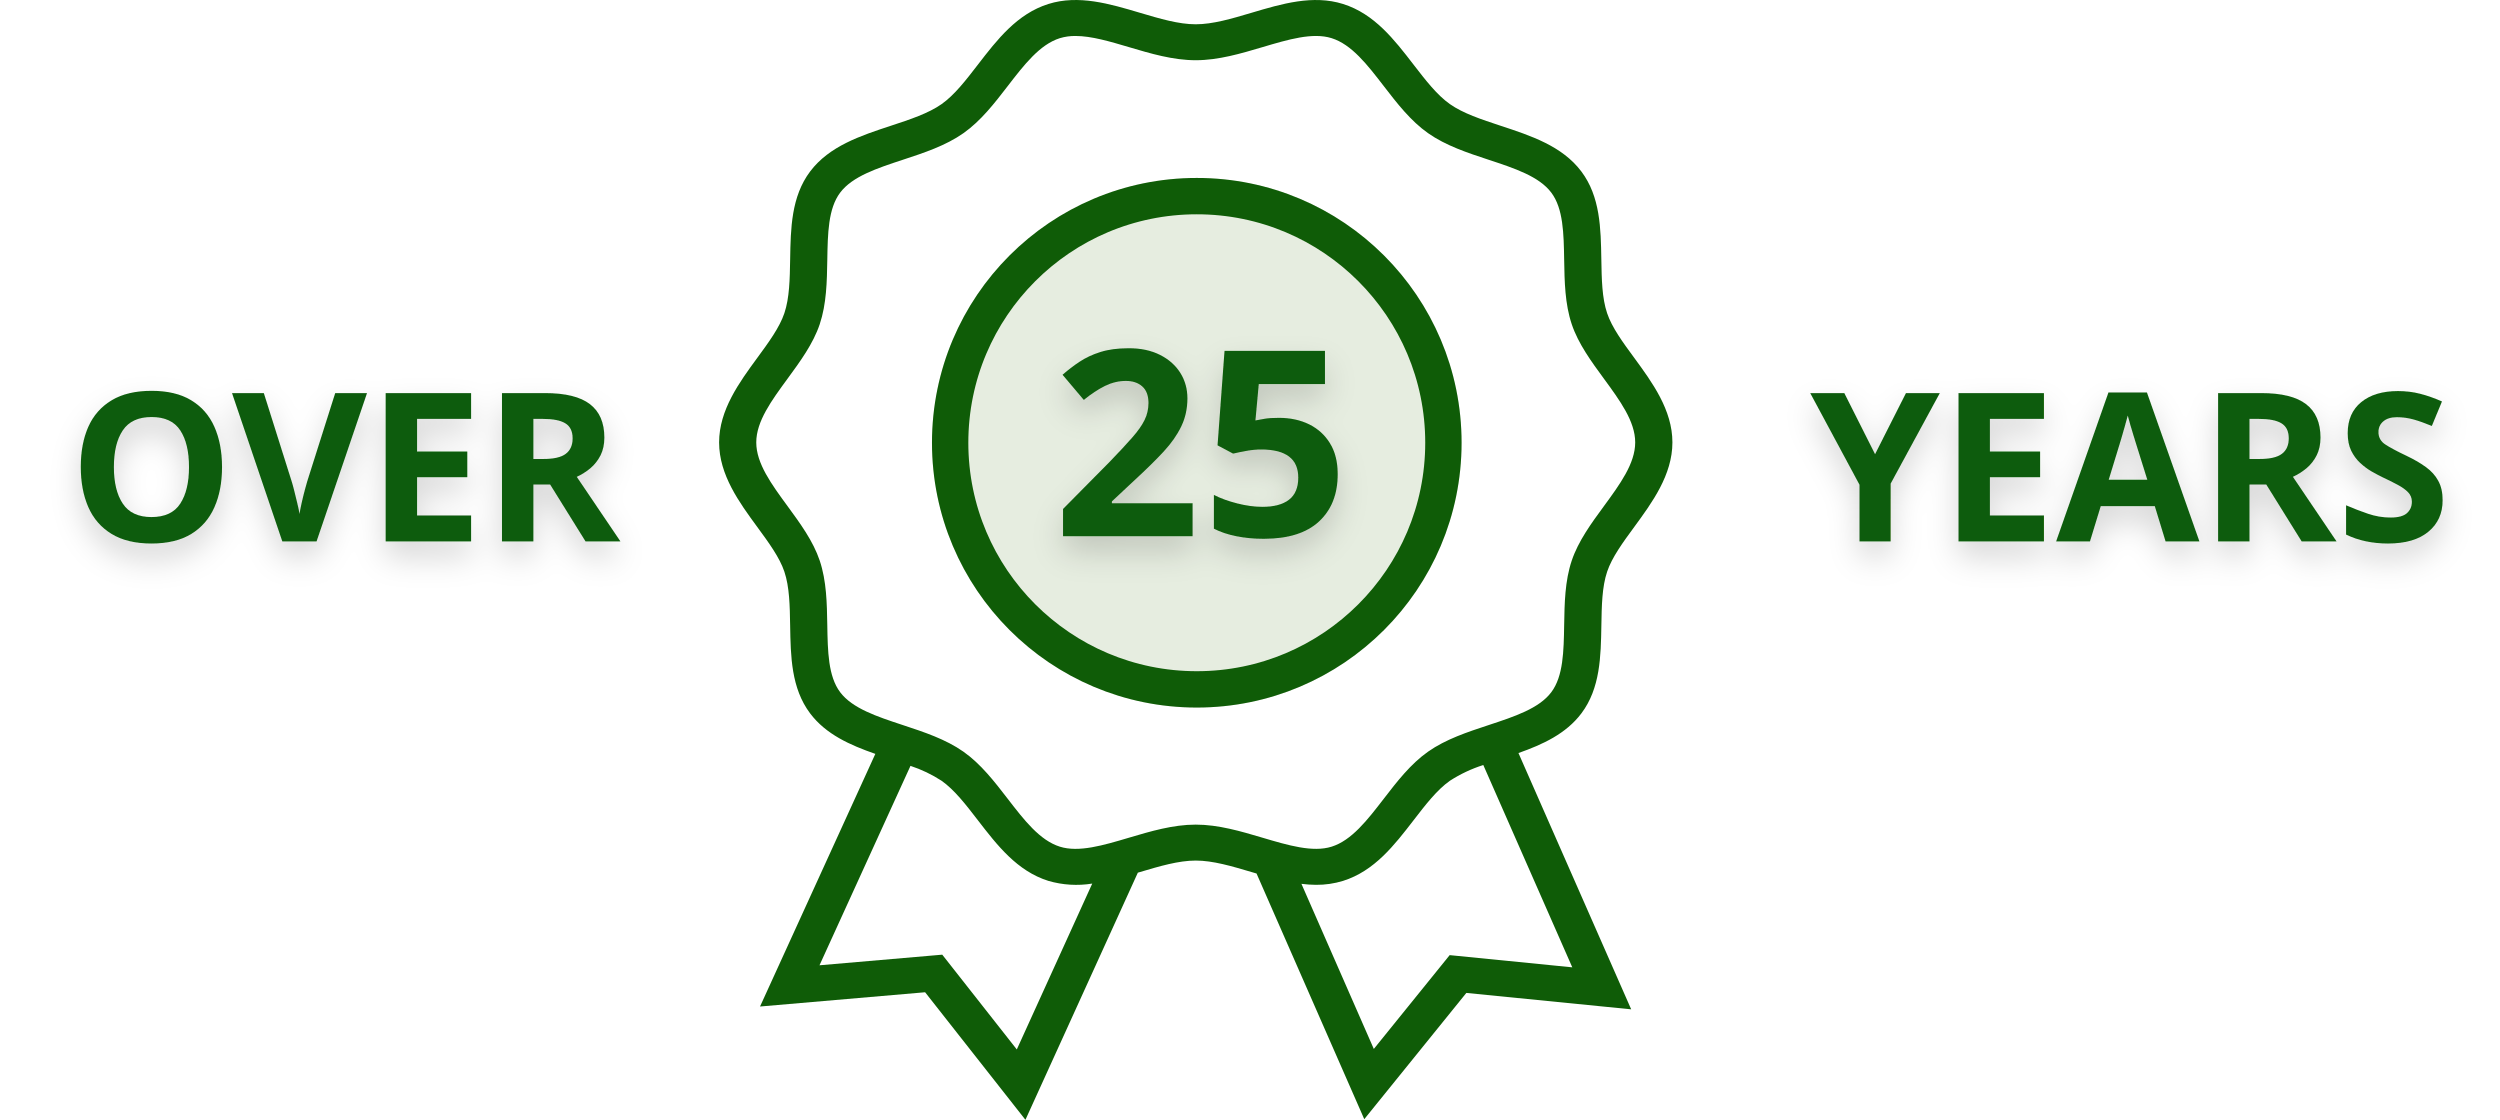
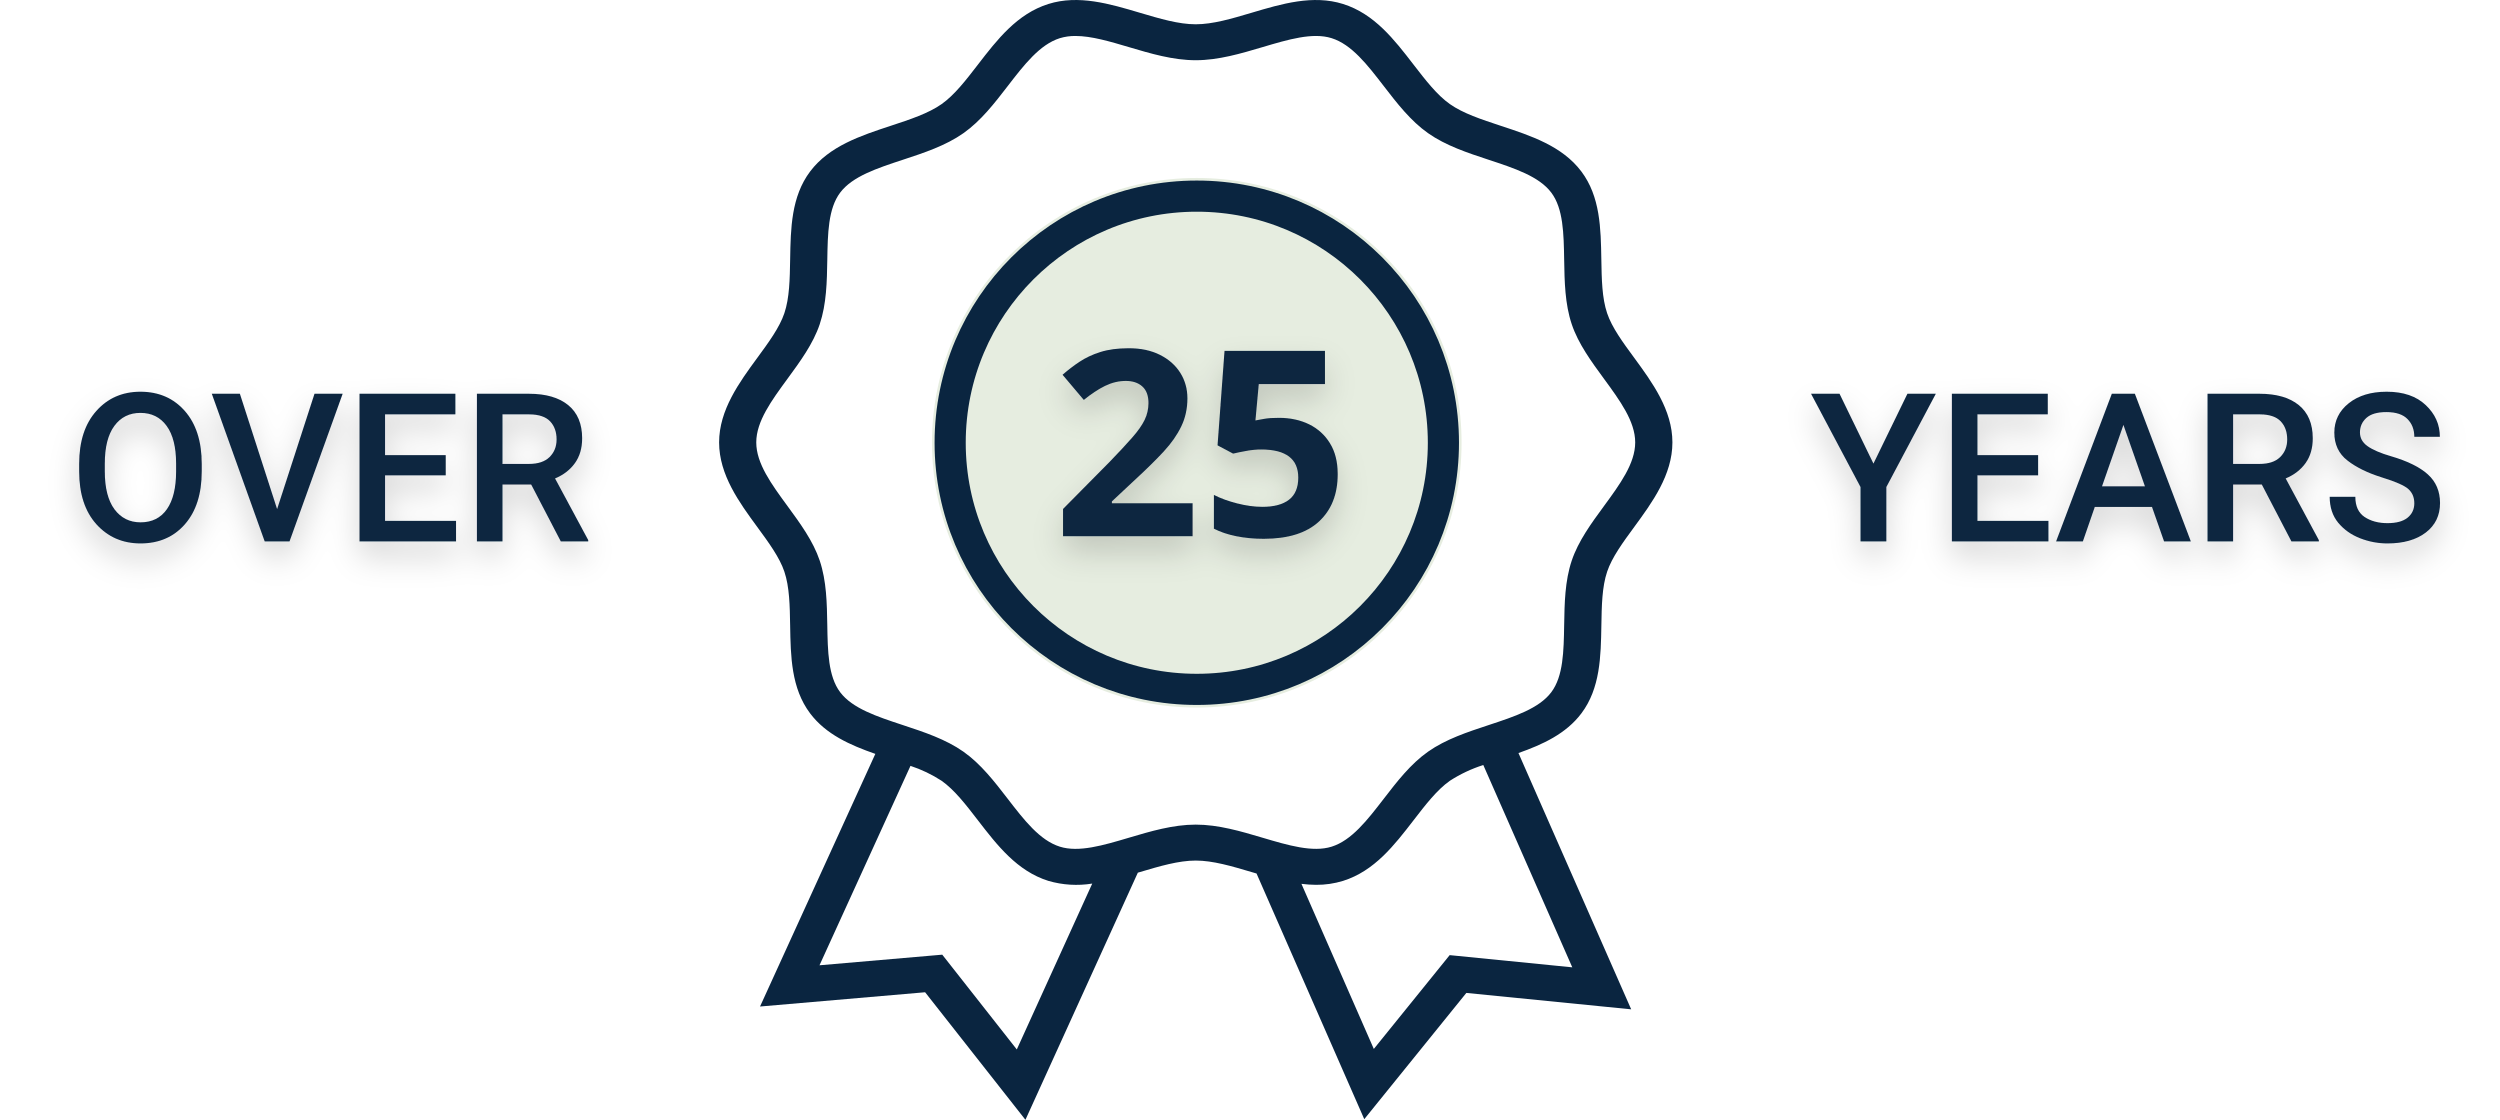
<svg xmlns="http://www.w3.org/2000/svg" width="481.5" height="215.675" viewBox="0 0 481.5 215.675" class="experience-svg">
  <defs>
    <filter id="_25" x="189.5" y="43.274" width="82" height="86" filterUnits="userSpaceOnUse">
      <feOffset dy="3" input="SourceAlpha" />
      <feGaussianBlur stdDeviation="3" result="blur" />
      <feFlood flood-opacity="0.161" />
      <feComposite operator="in" in2="blur" />
      <feComposite in="SourceGraphic" />
    </filter>
    <filter id="OVER" x="0" y="55.274" width="128" height="71" filterUnits="userSpaceOnUse">
      <feOffset dy="3" input="SourceAlpha" />
      <feGaussianBlur stdDeviation="3" result="blur-2" />
      <feFlood flood-opacity="0.161" />
      <feComposite operator="in" in2="blur-2" />
      <feComposite in="SourceGraphic" />
    </filter>
    <filter id="YEARS_" x="333.5" y="55.274" width="148" height="71" filterUnits="userSpaceOnUse">
      <feOffset dy="3" input="SourceAlpha" />
      <feGaussianBlur stdDeviation="3" result="blur-3" />
      <feFlood flood-opacity="0.161" />
      <feComposite operator="in" in2="blur-3" />
      <feComposite in="SourceGraphic" />
    </filter>
  </defs>
  <g id="Group_2" data-name="Group 2" transform="translate(-729.5 -3825.726)">
    <g id="award-new" transform="translate(856.458 3822.444)">
-       <path id="Path_10" data-name="Path 10" d="M182.571,63.6c-.988-2.938-1.048-6.551-1.112-10.373-.1-5.934-.2-12.072-3.848-16.919-3.683-4.9-9.72-6.885-15.559-8.808-3.714-1.226-7.221-2.382-9.756-4.166-2.487-1.75-4.676-4.591-7-7.6-3.709-4.813-7.545-9.792-13.587-11.687-5.791-1.817-11.8-.035-17.609,1.694-3.838,1.14-7.467,2.218-10.763,2.218S96.419,6.878,92.581,5.74C86.766,4.012,80.76,2.227,74.97,4.046c-6.042,1.9-9.88,6.876-13.589,11.691-2.318,3.008-4.507,5.849-6.992,7.6-2.535,1.784-6.044,2.941-9.756,4.164C38.8,29.421,32.76,31.413,29.075,36.306c-3.647,4.847-3.75,10.983-3.85,16.919C25.16,57.048,25.1,60.66,24.112,63.6c-.924,2.749-3.01,5.6-5.22,8.61-3.444,4.7-7.35,10.025-7.35,16.282s3.905,11.585,7.35,16.285c2.21,3.015,4.3,5.861,5.22,8.61.988,2.938,1.048,6.551,1.112,10.373.1,5.934.2,12.072,3.848,16.919,3.055,4.058,7.727,6.115,12.56,7.8L19.424,197.137l31.793-2.747,19.323,24.567,21.65-47.6c.129-.039.26-.076.391-.115,3.838-1.14,7.467-2.216,10.763-2.216s6.925,1.078,10.763,2.216c.313.092.628.182.943.275L135.8,218.835l19.659-24.315,31.75,3.158-21.712-49.359c4.676-1.655,9.159-3.707,12.121-7.643,3.645-4.845,3.748-10.983,3.848-16.917.062-3.822.124-7.433,1.112-10.376.924-2.749,3.01-5.6,5.22-8.612,3.444-4.7,7.35-10.027,7.35-16.285S191.238,76.9,187.794,72.2C185.583,69.194,183.495,66.348,182.571,63.6ZM68.878,205.408,54.52,187.152l-23.643,2.043L48.4,150.788a25.8,25.8,0,0,1,5.984,2.865c2.485,1.75,4.674,4.589,6.992,7.6,3.712,4.813,7.548,9.794,13.589,11.689a19.215,19.215,0,0,0,8.443.519Zm106.986-15.818-23.615-2.35-14.611,18.069-13.94-31.8a23.512,23.512,0,0,0,2.81.192,17.26,17.26,0,0,0,5.208-.762c6.042-1.9,9.877-6.874,13.587-11.687,2.32-3.008,4.509-5.849,6.994-7.6a26.98,26.98,0,0,1,6.428-3.028Zm6.087-88.819c-2.423,3.305-4.929,6.724-6.19,10.479-1.32,3.929-1.392,8.236-1.461,12.4-.086,5.08-.165,9.879-2.478,12.954-2.351,3.125-7.077,4.681-12.081,6.331-4.053,1.336-8.247,2.719-11.658,5.12-3.363,2.368-5.987,5.771-8.522,9.06-3.179,4.125-6.185,8.023-10.056,9.238-3.643,1.14-8.331-.254-13.3-1.727-4.177-1.24-8.493-2.523-12.866-2.523s-8.689,1.283-12.864,2.523c-4.967,1.475-9.66,2.871-13.3,1.727-3.874-1.216-6.879-5.115-10.061-9.242-2.535-3.289-5.156-6.689-8.519-9.058-3.413-2.4-7.605-3.783-11.658-5.12-5-1.648-9.729-3.208-12.081-6.331-2.313-3.075-2.392-7.873-2.478-12.954-.069-4.164-.141-8.471-1.461-12.4-1.26-3.753-3.767-7.172-6.187-10.477-3.1-4.231-6.032-8.227-6.032-12.28s2.929-8.047,6.03-12.278c2.423-3.305,4.927-6.722,6.19-10.477,1.318-3.929,1.392-8.233,1.461-12.4.086-5.083.165-9.882,2.48-12.956,2.351-3.123,7.075-4.681,12.078-6.329C51,32.717,55.191,31.334,58.6,28.931c3.361-2.366,5.982-5.768,8.519-9.058,3.182-4.127,6.185-8.026,10.059-9.242a10.008,10.008,0,0,1,3-.42c3.067,0,6.607,1.05,10.3,2.147,4.172,1.24,8.488,2.523,12.861,2.523s8.691-1.283,12.866-2.523c4.967-1.477,9.66-2.869,13.3-1.727,3.874,1.214,6.877,5.113,10.056,9.238,2.537,3.289,5.158,6.692,8.524,9.06,3.411,2.4,7.6,3.783,11.658,5.12,5,1.648,9.727,3.206,12.078,6.331,2.315,3.075,2.394,7.873,2.48,12.954.069,4.164.141,8.471,1.461,12.4,1.26,3.756,3.767,7.172,6.19,10.479,3.1,4.231,6.03,8.227,6.03,12.278S185.051,96.54,181.95,100.771Z" transform="translate(0 0)" fill="#0f5c07" />
+       <path id="Path_10" data-name="Path 10" d="M182.571,63.6c-.988-2.938-1.048-6.551-1.112-10.373-.1-5.934-.2-12.072-3.848-16.919-3.683-4.9-9.72-6.885-15.559-8.808-3.714-1.226-7.221-2.382-9.756-4.166-2.487-1.75-4.676-4.591-7-7.6-3.709-4.813-7.545-9.792-13.587-11.687-5.791-1.817-11.8-.035-17.609,1.694-3.838,1.14-7.467,2.218-10.763,2.218S96.419,6.878,92.581,5.74C86.766,4.012,80.76,2.227,74.97,4.046c-6.042,1.9-9.88,6.876-13.589,11.691-2.318,3.008-4.507,5.849-6.992,7.6-2.535,1.784-6.044,2.941-9.756,4.164C38.8,29.421,32.76,31.413,29.075,36.306c-3.647,4.847-3.75,10.983-3.85,16.919C25.16,57.048,25.1,60.66,24.112,63.6c-.924,2.749-3.01,5.6-5.22,8.61-3.444,4.7-7.35,10.025-7.35,16.282s3.905,11.585,7.35,16.285c2.21,3.015,4.3,5.861,5.22,8.61.988,2.938,1.048,6.551,1.112,10.373.1,5.934.2,12.072,3.848,16.919,3.055,4.058,7.727,6.115,12.56,7.8L19.424,197.137l31.793-2.747,19.323,24.567,21.65-47.6c.129-.039.26-.076.391-.115,3.838-1.14,7.467-2.216,10.763-2.216s6.925,1.078,10.763,2.216c.313.092.628.182.943.275L135.8,218.835l19.659-24.315,31.75,3.158-21.712-49.359c4.676-1.655,9.159-3.707,12.121-7.643,3.645-4.845,3.748-10.983,3.848-16.917.062-3.822.124-7.433,1.112-10.376.924-2.749,3.01-5.6,5.22-8.612,3.444-4.7,7.35-10.027,7.35-16.285S191.238,76.9,187.794,72.2C185.583,69.194,183.495,66.348,182.571,63.6ZM68.878,205.408,54.52,187.152l-23.643,2.043L48.4,150.788a25.8,25.8,0,0,1,5.984,2.865c2.485,1.75,4.674,4.589,6.992,7.6,3.712,4.813,7.548,9.794,13.589,11.689a19.215,19.215,0,0,0,8.443.519Zm106.986-15.818-23.615-2.35-14.611,18.069-13.94-31.8a23.512,23.512,0,0,0,2.81.192,17.26,17.26,0,0,0,5.208-.762c6.042-1.9,9.877-6.874,13.587-11.687,2.32-3.008,4.509-5.849,6.994-7.6a26.98,26.98,0,0,1,6.428-3.028Zm6.087-88.819c-2.423,3.305-4.929,6.724-6.19,10.479-1.32,3.929-1.392,8.236-1.461,12.4-.086,5.08-.165,9.879-2.478,12.954-2.351,3.125-7.077,4.681-12.081,6.331-4.053,1.336-8.247,2.719-11.658,5.12-3.363,2.368-5.987,5.771-8.522,9.06-3.179,4.125-6.185,8.023-10.056,9.238-3.643,1.14-8.331-.254-13.3-1.727-4.177-1.24-8.493-2.523-12.866-2.523s-8.689,1.283-12.864,2.523c-4.967,1.475-9.66,2.871-13.3,1.727-3.874-1.216-6.879-5.115-10.061-9.242-2.535-3.289-5.156-6.689-8.519-9.058-3.413-2.4-7.605-3.783-11.658-5.12-5-1.648-9.729-3.208-12.081-6.331-2.313-3.075-2.392-7.873-2.478-12.954-.069-4.164-.141-8.471-1.461-12.4-1.26-3.753-3.767-7.172-6.187-10.477-3.1-4.231-6.032-8.227-6.032-12.28s2.929-8.047,6.03-12.278c2.423-3.305,4.927-6.722,6.19-10.477,1.318-3.929,1.392-8.233,1.461-12.4.086-5.083.165-9.882,2.48-12.956,2.351-3.123,7.075-4.681,12.078-6.329C51,32.717,55.191,31.334,58.6,28.931c3.361-2.366,5.982-5.768,8.519-9.058,3.182-4.127,6.185-8.026,10.059-9.242a10.008,10.008,0,0,1,3-.42c3.067,0,6.607,1.05,10.3,2.147,4.172,1.24,8.488,2.523,12.861,2.523s8.691-1.283,12.866-2.523c4.967-1.477,9.66-2.869,13.3-1.727,3.874,1.214,6.877,5.113,10.056,9.238,2.537,3.289,5.158,6.692,8.524,9.06,3.411,2.4,7.6,3.783,11.658,5.12,5,1.648,9.727,3.206,12.078,6.331,2.315,3.075,2.394,7.873,2.48,12.954.069,4.164.141,8.471,1.461,12.4,1.26,3.756,3.767,7.172,6.19,10.479,3.1,4.231,6.03,8.227,6.03,12.278S185.051,96.54,181.95,100.771Z" transform="translate(0 0)" fill="#0a2540" />
    </g>
-     <g id="Ellipse_4" data-name="Ellipse 4" transform="translate(909 3860)" fill="#e6ede0 " stroke="#0f5c07" stroke-width="7">
+     <g id="Ellipse_4" data-name="Ellipse 4" transform="translate(909 3860)" fill="#e6ede0 " stroke="#0a2540" stroke-width="6">
      <circle cx="51" cy="51" r="51" stroke="none" />
      <circle cx="51" cy="51" r="47.5" fill="none" />
    </g>
    <g transform="matrix(1, 0, 0, 1, 729.5, 3825.73)" filter="url(#_25)">
-       <text id="_25-2" data-name="25" transform="translate(198.5 49.27)" fill="#0f5c07" font-size="50" font-family="SegoeUI-Semibold, Segoe UI" font-weight="600">
+       <text id="_25-2" data-name="25" transform="translate(198.5 49.27)" fill="#0a2540" font-size="50" font-family="SegoeUI-Semibold, Segoe UI" font-weight="600">
        <tspan x="4.241" y="54">25</tspan>
      </text>
    </g>
    <g transform="matrix(1, 0, 0, 1, 729.5, 3825.73)" filter="url(#OVER)">
-       <text id="OVER-2" data-name="OVER" transform="translate(9 61.27)" fill="#0f5c07" font-size="40" font-family="SegoeUI-Semibold, Segoe UI" font-weight="600">
+       <text id="OVER-2" data-name="OVER" transform="translate(9 61.27)" fill="#0a2540" font-size="40" font-family="Roboto, sans-serif" font-weight="500">
        <tspan x="4.248" y="43">OVER</tspan>
      </text>
    </g>
    <g transform="matrix(1, 0, 0, 1, 729.5, 3825.73)" filter="url(#YEARS_)">
-       <text id="YEARS_2" data-name="YEARS " transform="translate(342.5 61.27)" fill="#0f5c07" font-size="40" font-family="SegoeUI-Semibold, Segoe UI" font-weight="600">
+       <text id="YEARS_2" data-name="YEARS " transform="translate(342.5 61.27)" fill="#0a2540" font-size="40" font-family="Roboto, sans-serif" font-weight="500">
        <tspan x="6.152" y="43">YEARS </tspan>
      </text>
    </g>
  </g>
</svg>
